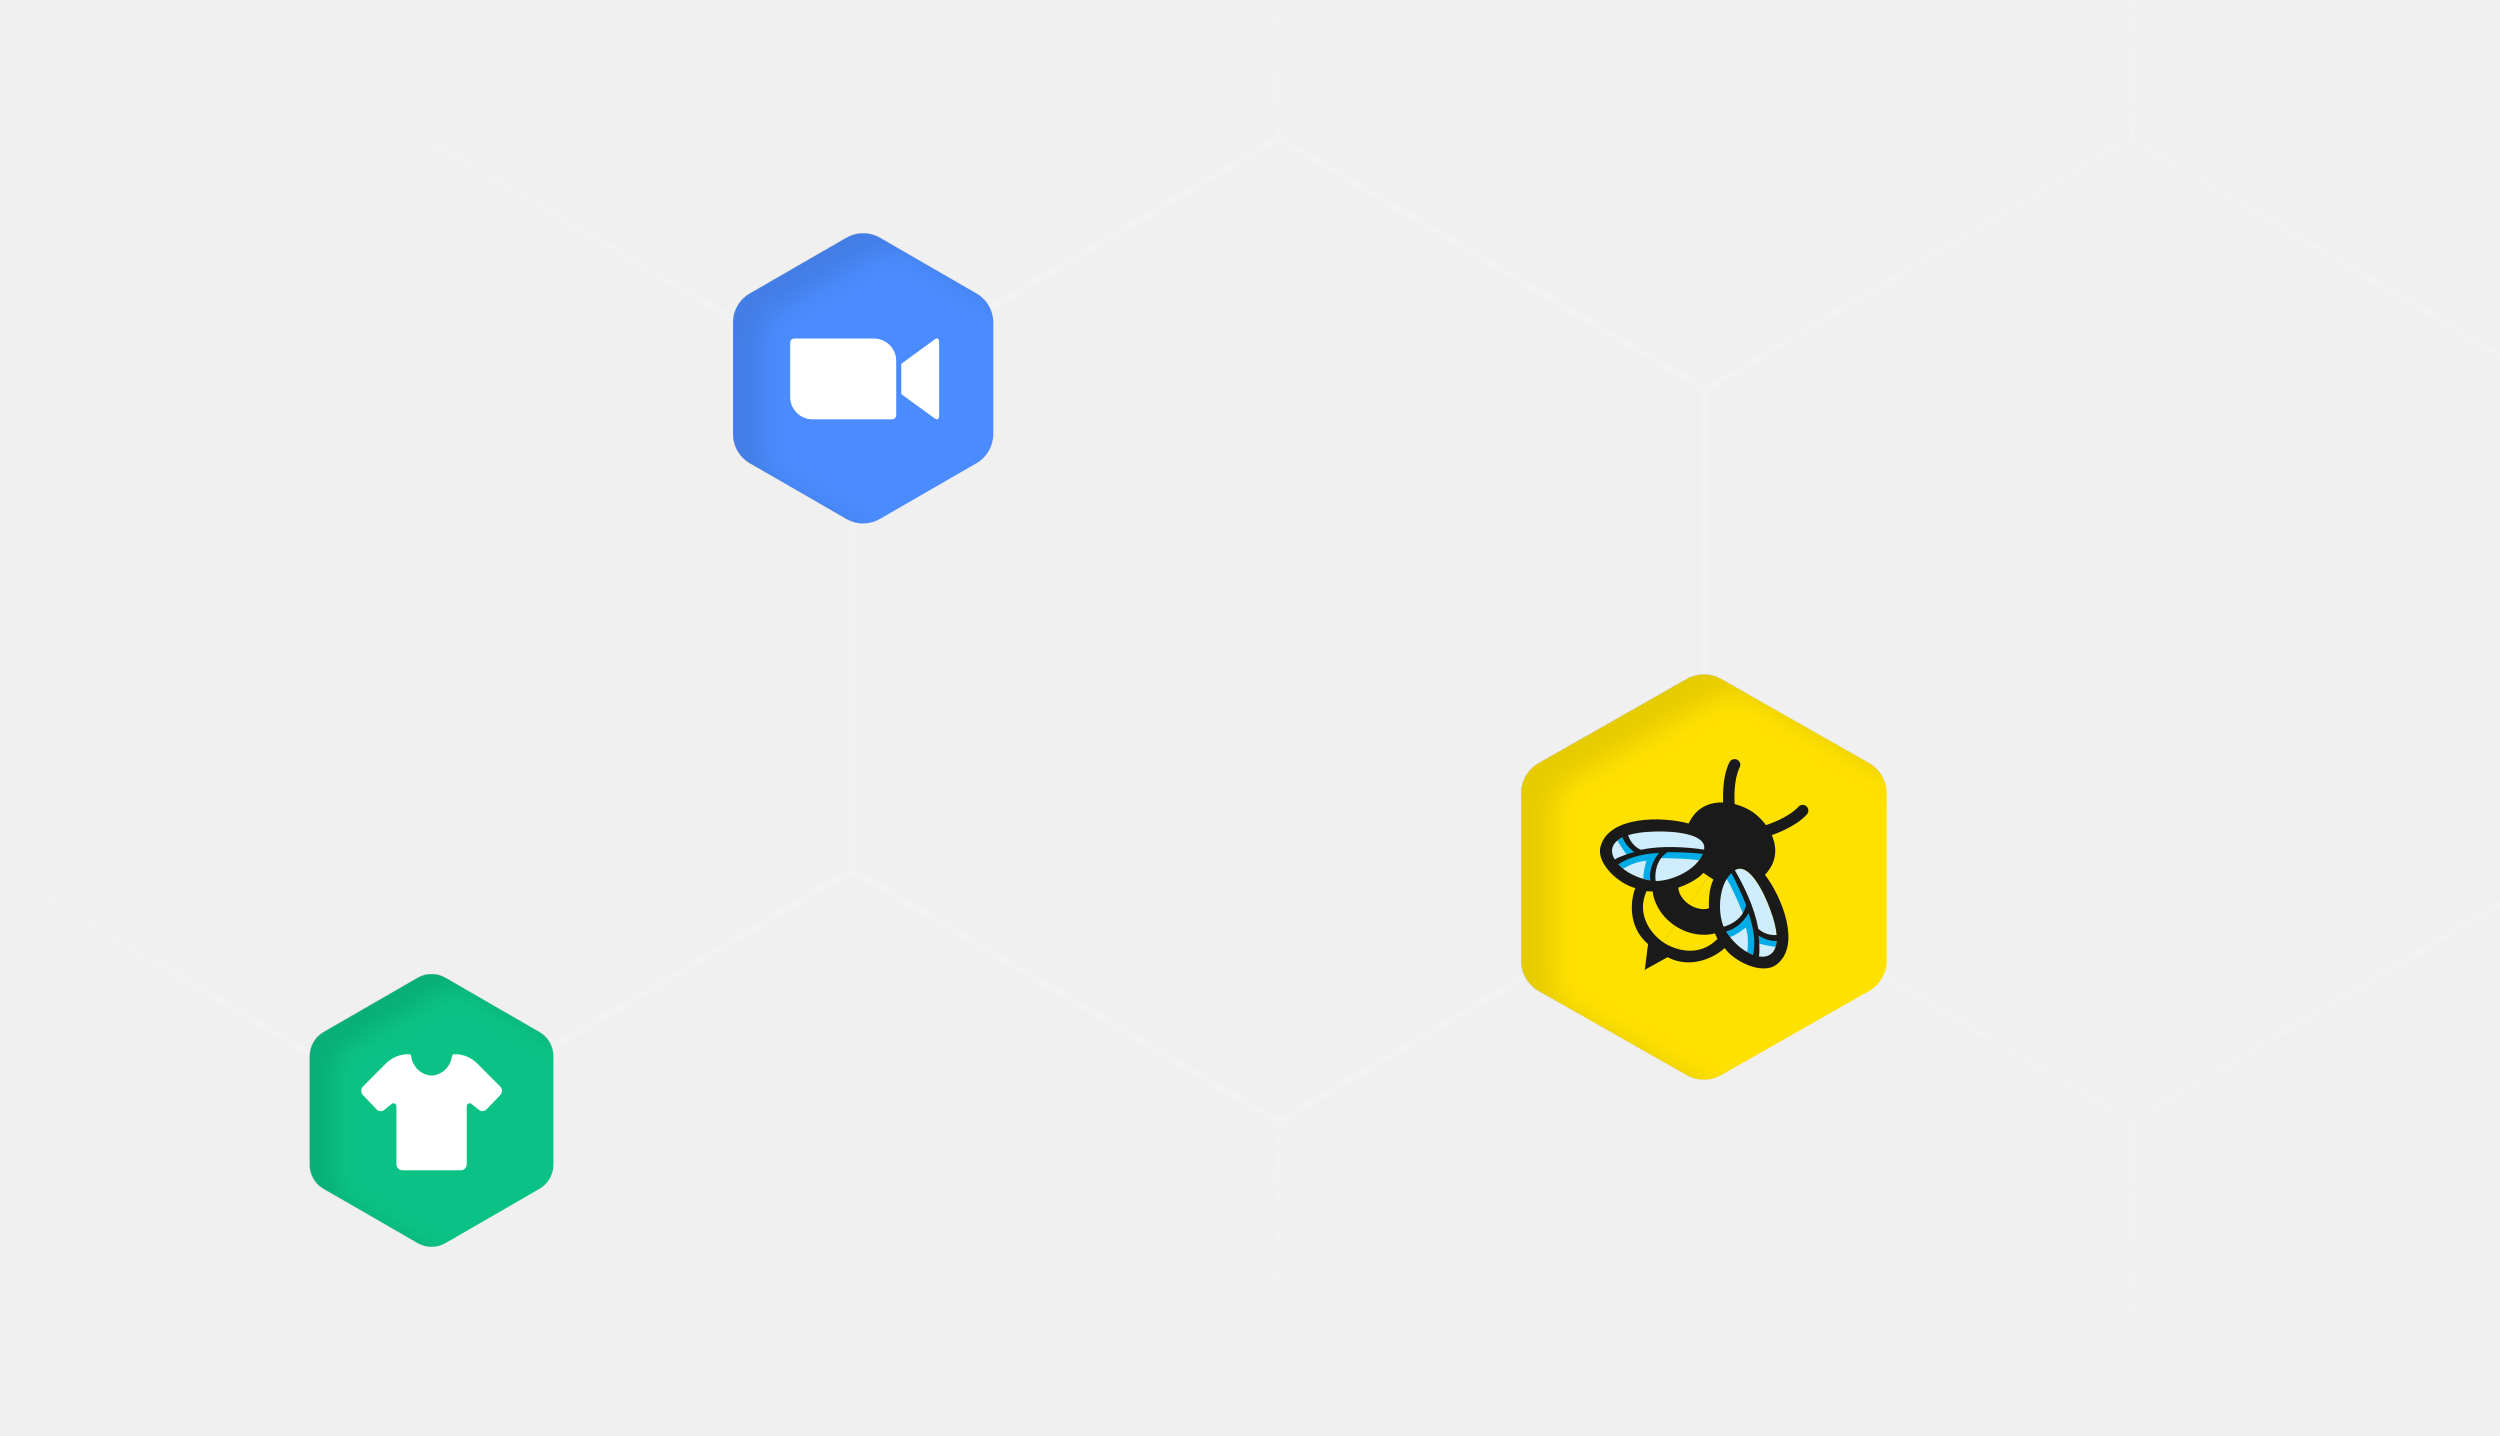
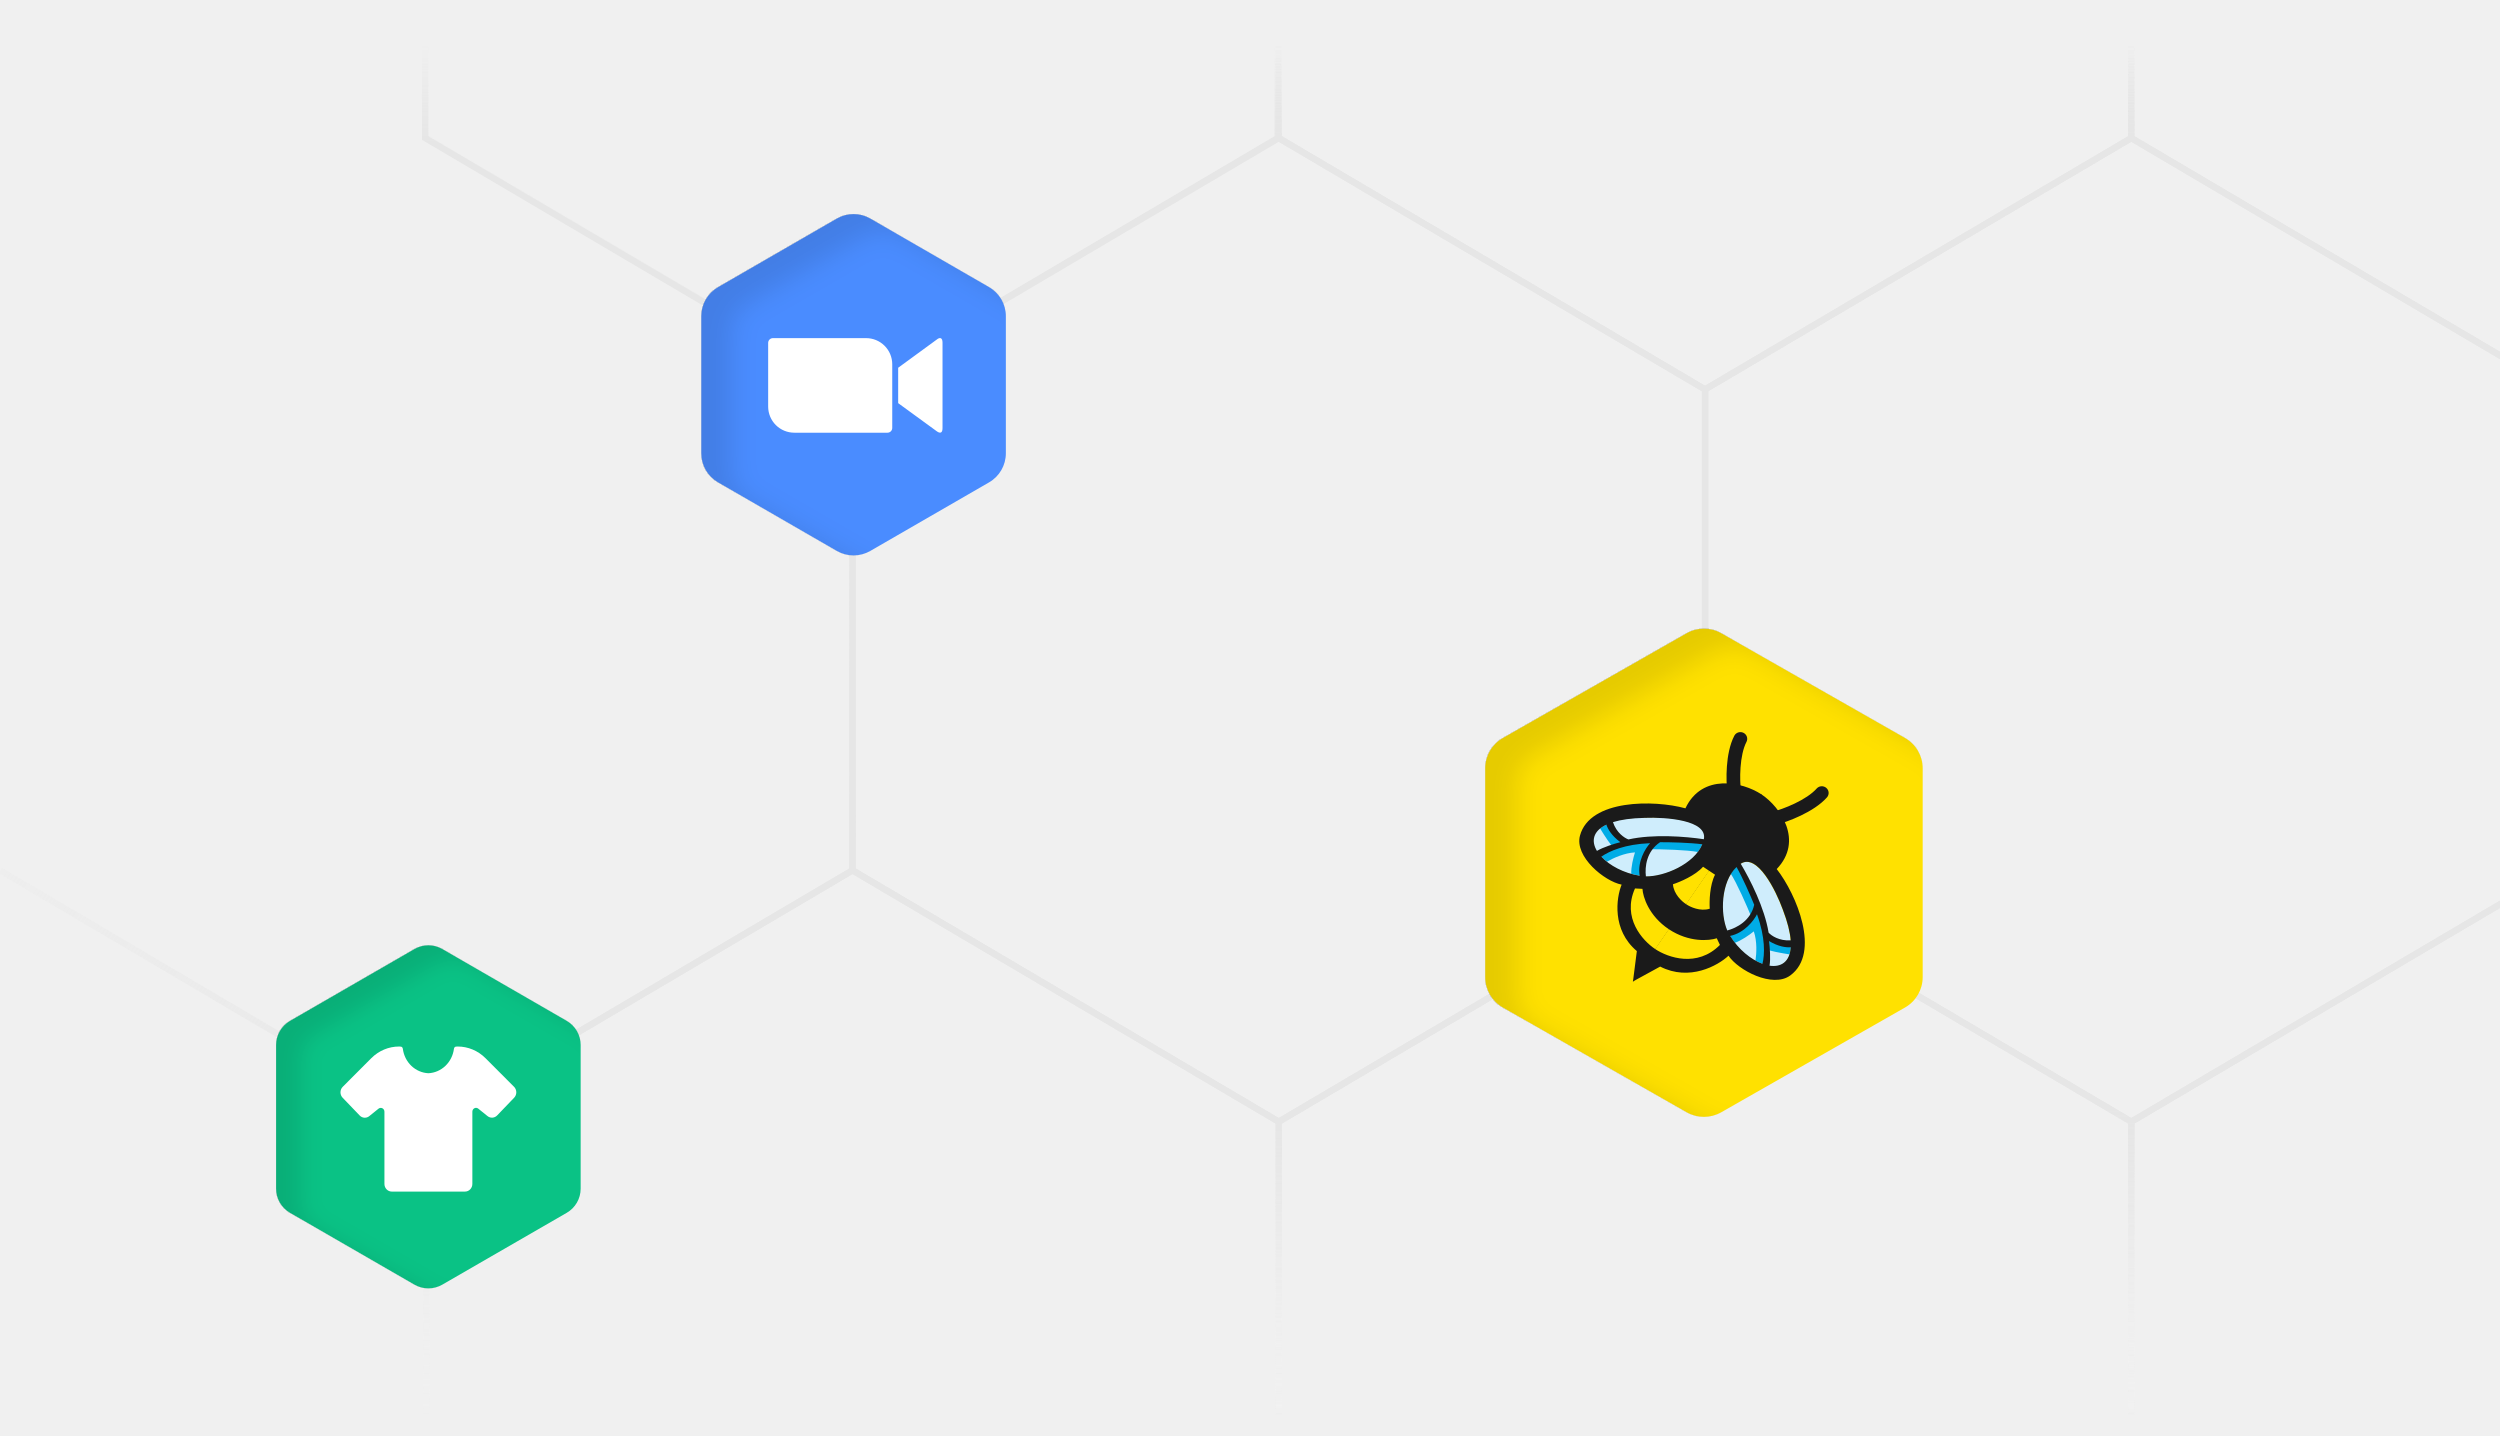
<svg xmlns="http://www.w3.org/2000/svg" width="782" height="449" viewBox="0 0 782 449" fill="none">
-   <g clip-path="url(#clip0_2194_4916)">
-     <path d="M133.333 43.179L266.667 121.812V272.239L133.333 350.872L0 272.239" stroke="url(#paint0_linear_2194_4916)" stroke-width="2" />
-     <path d="M533.333 121.812L666.667 43.179V-107.248L533.333 -185.88L400 -107.248V43.179L533.333 121.812Z" stroke="url(#paint1_linear_2194_4916)" stroke-width="2" />
-     <path d="M266.333 121.812L399.667 43.179V-107.248L266.333 -185.88L133 -107.248V43.179L266.333 121.812Z" stroke="url(#paint2_linear_2194_4916)" stroke-width="2" />
-     <path d="M800 121.812L933.333 43.179V-107.248L800 -185.881L666.667 -107.248V43.179L800 121.812Z" stroke="url(#paint3_linear_2194_4916)" stroke-width="2" />
-     <path d="M533.333 579.932L666.666 501.3V350.873L533.333 272.24L400 350.873V501.3L533.333 579.932Z" stroke="url(#paint4_linear_2194_4916)" stroke-width="2" />
-     <path d="M266.669 579.932L400.002 501.3V350.873L266.669 272.24L133.335 350.873V501.3L266.669 579.932Z" stroke="url(#paint5_linear_2194_4916)" stroke-width="2" />
-     <path d="M800 579.932L933.333 501.3V350.873L800 272.24L666.667 350.873V501.3L800 579.932Z" stroke="url(#paint6_linear_2194_4916)" stroke-width="2" />
-     <path d="M400 350.872L533.334 272.239V121.812L400 43.179L266.667 121.812V272.239L400 350.872Z" stroke="#F2F2F2" stroke-width="2" />
-     <g filter="url(#filter0_i_2194_4916)">
-       <path d="M264.755 74.379C268.001 72.505 271.999 72.505 275.245 74.379L305.458 91.823C308.704 93.696 310.703 97.159 310.703 100.907V135.794C310.703 139.542 308.704 143.005 305.458 144.879L275.245 162.323C271.999 164.196 268.001 164.196 264.755 162.323L234.542 144.879C231.296 143.005 229.297 139.542 229.297 135.794V100.907C229.297 97.159 231.296 93.696 234.542 91.823L264.755 74.379Z" fill="#4A8CFF" />
+   <g clip-path="url(#clip0_1480_6733)">
+     <path d="M133.333 43.179L266.667 121.812V272.239L133.333 350.872L0 272.239" stroke="url(#paint0_linear_1480_6733)" stroke-width="2" />
+     <path d="M533.333 121.812L666.667 43.179V-107.248L533.333 -185.88L400 -107.248V43.179L533.333 121.812Z" stroke="url(#paint1_linear_1480_6733)" stroke-width="2" />
+     <path d="M266.333 121.812L399.667 43.179V-107.248L266.333 -185.88L133 -107.248V43.179L266.333 121.812Z" stroke="url(#paint2_linear_1480_6733)" stroke-width="2" />
+     <path d="M800 121.812L933.333 43.179V-107.248L800 -185.881L666.667 -107.248V43.179L800 121.812Z" stroke="url(#paint3_linear_1480_6733)" stroke-width="2" />
+     <path d="M666.665 350.872L799.999 272.24V121.812L666.665 43.18L533.332 121.812V272.24L666.665 350.872Z" stroke="#E6E6E6" stroke-width="2" />
+     <path d="M533.333 579.932L666.666 501.3V350.873L533.333 272.24L400 350.873V501.3L533.333 579.932Z" stroke="url(#paint4_linear_1480_6733)" stroke-width="2" />
+     <path d="M266.669 579.932L400.002 501.3V350.873L266.669 272.24L133.335 350.873V501.3L266.669 579.932Z" stroke="url(#paint5_linear_1480_6733)" stroke-width="2" />
+     <path d="M800 579.932L933.333 501.3V350.873L800 272.24L666.667 350.873V501.3L800 579.932Z" stroke="url(#paint6_linear_1480_6733)" stroke-width="2" />
+     <path d="M400 350.872L533.334 272.239V121.812L400 43.179L266.667 121.812V272.239L400 350.872Z" stroke="#E6E6E6" stroke-width="2" />
+     <g filter="url(#filter0_i_1480_6733)">
+       <path d="M261.755 68.379C265.001 66.505 268.999 66.505 272.245 68.379L309.387 89.823C312.632 91.696 314.631 95.159 314.631 98.907V141.794C314.631 145.542 312.632 149.005 309.387 150.879L272.245 172.323C268.999 174.196 265.001 174.196 261.755 172.323L224.613 150.879C221.368 149.005 219.369 145.542 219.369 141.794V98.907C219.369 95.159 221.368 91.696 224.613 89.823L261.755 68.379Z" fill="#4A8CFF" />
    </g>
-     <path d="M247.167 107.149V124.218C247.175 126.069 247.919 127.841 249.234 129.144C250.549 130.447 252.327 131.175 254.178 131.168H279.058C279.395 131.17 279.718 131.038 279.957 130.801C280.196 130.565 280.332 130.243 280.335 129.907V112.839C280.326 110.987 279.582 109.216 278.267 107.912C276.952 106.609 275.174 105.881 273.323 105.888H248.45C248.283 105.887 248.117 105.918 247.962 105.98C247.807 106.043 247.666 106.135 247.547 106.252C247.427 106.369 247.332 106.509 247.267 106.663C247.202 106.817 247.168 106.982 247.167 107.149ZM281.918 113.807L292.19 106.304C293.082 105.564 293.774 105.75 293.774 107.088V129.969C293.774 131.491 292.928 131.306 292.19 130.751L281.918 123.264V113.807Z" fill="white" />
-     <g filter="url(#filter1_i_2194_4916)">
-       <path d="M130.637 305.87C133.337 304.311 136.663 304.311 139.363 305.87L168.742 322.831C171.442 324.39 173.105 327.271 173.105 330.389V364.312C173.105 367.43 171.442 370.311 168.742 371.87L139.363 388.831C136.663 390.39 133.337 390.39 130.637 388.831L101.258 371.87C98.558 370.311 96.895 367.43 96.895 364.312V330.389C96.895 327.271 98.558 324.39 101.258 322.831L130.637 305.87Z" fill="#0AC285" />
+     <path d="M240.28 107.243V127.216C240.29 129.383 241.16 131.456 242.699 132.981C244.238 134.507 246.319 135.358 248.485 135.35H277.6C277.993 135.352 278.372 135.197 278.652 134.921C278.932 134.644 279.091 134.268 279.093 133.874V113.901C279.083 111.734 278.213 109.661 276.674 108.136C275.136 106.61 273.054 105.759 270.888 105.767H241.782C241.587 105.765 241.393 105.802 241.211 105.875C241.03 105.948 240.864 106.056 240.725 106.193C240.585 106.33 240.474 106.493 240.398 106.673C240.321 106.854 240.281 107.047 240.28 107.243V107.243ZM280.947 115.034L292.967 106.253C294.011 105.388 294.82 105.605 294.82 107.171V133.946C294.82 135.728 293.831 135.512 292.967 134.862L280.947 126.101V115.034Z" fill="white" />
+     <g filter="url(#filter1_i_1480_6733)">
+       <path d="M129.637 296.87C132.337 295.311 135.663 295.311 138.363 296.87L177.268 319.331C179.968 320.89 181.631 323.771 181.631 326.889V371.812C181.631 374.93 179.968 377.811 177.268 379.37L138.363 401.831C135.663 403.39 132.337 403.39 129.637 401.831L90.732 379.37C88.032 377.811 86.369 374.93 86.369 371.812V326.889C86.369 323.771 88.032 320.89 90.732 319.331L129.637 296.87Z" fill="#0AC285" />
    </g>
-     <path d="M156.466 339.863L156.454 339.85L149.303 332.683C147.426 330.797 144.919 329.745 142.312 329.751C142.128 329.804 141.519 329.615 141.395 330.324C141.185 331.962 140.43 333.471 139.262 334.588C138.093 335.706 136.586 336.36 135.001 336.437C133.417 336.361 131.909 335.706 130.74 334.589C129.571 333.472 128.816 331.962 128.606 330.324C128.483 329.617 127.873 329.804 127.689 329.751C125.082 329.746 122.576 330.797 120.7 332.683L113.536 339.863C113.193 340.221 113 340.707 113 341.214C113 341.72 113.193 342.206 113.536 342.565L117.797 347.005C118.114 347.341 118.541 347.542 118.993 347.568C119.444 347.594 119.889 347.443 120.24 347.144L122.522 345.304C122.659 345.194 122.822 345.127 122.993 345.109C123.164 345.091 123.337 345.124 123.491 345.204C123.645 345.284 123.775 345.407 123.865 345.56C123.955 345.713 124.002 345.889 124 346.068V364.14C124 364.647 124.193 365.133 124.537 365.491C124.881 365.849 125.347 366.051 125.834 366.051H144.169C144.655 366.051 145.122 365.849 145.465 365.491C145.809 365.133 146.002 364.647 146.002 364.14V346.061C146.001 345.881 146.048 345.705 146.138 345.552C146.228 345.399 146.357 345.276 146.512 345.196C146.666 345.117 146.838 345.084 147.01 345.101C147.181 345.119 147.344 345.187 147.48 345.297L149.737 347.113C150.089 347.418 150.536 347.575 150.993 347.553C151.449 347.532 151.882 347.333 152.205 346.997L156.466 342.557C156.808 342.199 157 341.715 157 341.21C157 340.705 156.808 340.221 156.466 339.863Z" fill="white" />
-     <g filter="url(#filter2_i_2194_4916)">
-       <path d="M527.595 212.424C530.946 210.518 535.054 210.518 538.405 212.424L584.627 238.706C588.046 240.65 590.158 244.28 590.158 248.213V300.489C590.158 304.421 588.046 308.051 584.627 309.995L538.405 336.277C535.054 338.183 530.946 338.183 527.595 336.277L481.373 309.995C477.954 308.051 475.842 304.421 475.842 300.489V248.213C475.842 244.28 477.954 240.65 481.373 238.706L527.595 212.424Z" fill="#FFE100" />
+     <path d="M160.833 339.991L160.817 339.974L151.879 331.016C149.533 328.658 146.399 327.344 143.14 327.351C142.91 327.418 142.149 327.181 141.994 328.067C141.732 330.115 140.788 332.001 139.327 333.398C137.867 334.795 135.982 335.613 134.002 335.709C132.021 335.613 130.136 334.795 128.675 333.399C127.214 332.002 126.27 330.115 126.008 328.067C125.854 327.183 125.091 327.418 124.862 327.351C121.603 327.344 118.47 328.659 116.125 331.016L107.171 339.991C106.741 340.439 106.5 341.046 106.5 341.68C106.5 342.313 106.741 342.92 107.171 343.368L112.497 348.918C112.893 349.339 113.426 349.59 113.991 349.622C114.556 349.655 115.112 349.466 115.55 349.092L118.403 346.793C118.573 346.655 118.777 346.571 118.991 346.549C119.205 346.527 119.421 346.568 119.614 346.667C119.807 346.767 119.969 346.921 120.081 347.112C120.194 347.303 120.252 347.524 120.25 347.748V370.337C120.25 370.971 120.492 371.578 120.922 372.026C121.352 372.474 121.934 372.726 122.542 372.726H145.461C146.069 372.726 146.652 372.474 147.082 372.026C147.512 371.578 147.753 370.971 147.753 370.337V347.738C147.751 347.514 147.81 347.294 147.922 347.103C148.035 346.912 148.197 346.757 148.39 346.658C148.582 346.558 148.798 346.517 149.012 346.539C149.226 346.561 149.43 346.646 149.6 346.783L152.422 349.054C152.861 349.435 153.421 349.631 153.991 349.604C154.562 349.577 155.102 349.329 155.507 348.909L160.833 343.358C161.26 342.911 161.5 342.306 161.5 341.675C161.5 341.044 161.26 340.439 160.833 339.991V339.991Z" fill="white" />
+     <g filter="url(#filter2_i_1480_6733)">
+       <path d="M527.584 198.087C530.941 196.174 535.059 196.174 538.416 198.087L595.896 230.853C599.309 232.799 601.416 236.426 601.416 240.354V305.646C601.416 309.575 599.309 313.201 595.896 315.147L538.416 347.913C535.059 349.826 530.941 349.826 527.584 347.913L470.104 315.147C466.691 313.201 464.584 309.575 464.584 305.646V240.354C464.584 236.426 466.691 232.799 470.104 230.853L527.584 198.087Z" fill="#FFE100" />
    </g>
-     <path d="M514.52 303.312L548.092 253.932" stroke="#191919" stroke-width="0.137" stroke-linecap="round" />
-     <path fill-rule="evenodd" clip-rule="evenodd" d="M543.396 237.643C544.275 238.09 544.623 239.161 544.173 240.035C543.285 241.761 542.804 244.235 542.62 246.779C542.439 249.29 542.56 251.666 542.745 253.064C542.875 254.037 542.186 254.93 541.207 255.059C540.228 255.187 539.329 254.502 539.2 253.529C538.982 251.884 538.855 249.267 539.053 246.523C539.249 243.813 539.775 240.774 540.989 238.415C541.439 237.541 542.517 237.195 543.396 237.643Z" fill="#1A1A1A" />
-     <path d="M533.246 265.747C534.336 260.596 523.253 259.755 517.574 259.979C495.189 260.458 504.546 274.103 516.94 275.625C522.04 276.251 531.883 272.186 533.246 265.747Z" fill="#CFEDFC" />
-     <path d="M505.908 262.92C506.527 262.413 507.33 261.954 508.337 261.56L508.651 262.541L510.25 264.554L512.592 266.665L514.391 266.399L523.384 265.472L532.837 266.478C532.54 267.421 532.058 268.307 531.439 269.128C528.641 268.571 522.109 268.406 518.562 268.399C517.612 269.508 517.269 273.279 517.194 275.531C517.118 275.524 517.042 275.516 516.967 275.507C515.971 275.384 514.996 275.183 514.055 274.915C513.968 273.154 514.579 270.636 515.023 269.238C512.242 269.389 509.301 270.755 507.678 271.706C506.93 271.109 506.282 270.472 505.756 269.815L509.361 267.845C508.805 267.564 507.046 264.806 505.908 262.92Z" fill="#00ACE6" />
-     <path d="M531.15 271.905L534.39 274.084L519.75 295.619L516.232 293.254L513.53 289.292L512.177 282.751L514.6 277.004L520.415 278.768L531.15 271.905Z" fill="#FFE100" />
-     <path fill-rule="evenodd" clip-rule="evenodd" d="M565.041 252.193C564.296 251.549 563.167 251.627 562.519 252.368C561.24 253.83 559.109 255.196 556.804 256.313C554.529 257.416 552.266 258.19 550.892 258.54C549.936 258.783 549.359 259.752 549.604 260.703C549.849 261.654 550.823 262.227 551.78 261.984C553.396 261.573 555.885 260.714 558.371 259.509C560.828 258.318 563.468 256.701 565.217 254.701C565.865 253.96 565.786 252.838 565.041 252.193Z" fill="#1A1A1A" />
-     <path d="M542.572 272.266C546.928 269.37 551.793 279.185 553.682 284.454C561.497 305.08 545.44 301.566 539.462 290.806C537.002 286.378 537.126 275.887 542.572 272.266Z" fill="#CFEDFC" />
-     <path d="M555.421 296.196C555.664 295.433 555.794 294.516 555.786 293.436L554.749 293.512L552.264 292.784L549.409 291.403L548.985 289.636L546.488 280.954L542.007 272.569C541.235 273.197 540.584 273.975 540.046 274.856C541.616 277.241 544.215 283.233 545.549 286.519C544.865 287.814 541.459 289.544 539.376 290.455C539.412 290.524 539.448 290.591 539.484 290.657C539.972 291.534 540.526 292.363 541.129 293.135C542.812 292.556 544.943 291.047 546.087 290.112C546.987 292.746 546.808 295.984 546.523 297.844C547.362 298.313 548.202 298.676 549.015 298.917L549.512 294.839C549.983 295.249 553.227 295.847 555.421 296.196Z" fill="#00ACE6" />
-     <path d="M537.631 276.263L534.391 274.085L519.75 295.62L523.268 297.985L527.972 299.002L534.581 297.813L539.04 293.436L535.227 288.727L537.631 276.263Z" fill="#FFE100" />
-     <path fill-rule="evenodd" clip-rule="evenodd" d="M548.093 253.911C543.098 250.561 532.547 248.29 528.208 257.593C520.041 255.321 503.208 255.161 500.643 264.807C499.17 270.348 507.012 276.867 511.531 277.759C510.124 281.283 508.951 289.729 515.51 295.318L514.498 303.343L514.494 303.348L514.497 303.346L514.497 303.348L514.499 303.345L521.608 299.416C529.269 303.386 536.712 299.155 539.477 296.544C541.994 300.382 550.999 305.189 555.62 301.765C563.666 295.803 557.244 280.33 552.081 273.64C559.151 266.162 553.084 257.264 548.094 253.909L548.093 253.911ZM534.395 274.087L534.394 274.088L532.82 273.03C530.822 275.334 526.741 277.078 524.95 277.662C525.131 280.242 527.3 282.233 528.375 282.915L528.376 282.913C529.404 283.649 532.082 284.922 534.566 284.125C534.444 282.255 534.551 277.839 535.956 275.136L534.395 274.087ZM523.884 289.548L523.883 289.549C518.625 286.014 517.089 280.959 516.978 278.873L515.027 278.768C511.585 286.525 516.971 292.539 520.304 294.787L520.305 294.785C523.638 297.026 531.269 299.769 537.233 293.695L536.407 291.933C534.421 292.607 529.138 293.074 523.884 289.548ZM517.594 260.112C523.172 259.893 534.049 260.716 533.028 265.759C528.177 265.027 519.779 264.353 513.312 265.815C512.286 265.452 510.176 264.054 509.265 261.243C511.311 260.599 514.048 260.188 517.594 260.112ZM521.581 266.547C524.197 266.541 529.237 266.653 532.62 267.09C530.483 272.324 522.687 275.658 517.876 275.576C517.574 273.024 518.03 268.958 521.581 266.547ZM518.976 266.807C517.694 268.227 515.606 271.716 516.255 275.413C512.117 274.743 508.395 272.727 506.228 270.369C508.253 268.913 512.399 267.057 518.976 266.807ZM511.2 266.541C509.615 266.947 506.702 267.856 505.076 268.844C503.563 266.302 503.97 263.62 507.554 261.907C507.908 263.058 508.908 264.837 511.2 266.541ZM553.685 284.373C551.811 279.144 546.989 269.413 542.664 272.235C545.154 276.439 548.914 283.937 549.959 290.45C550.68 291.261 552.771 292.688 555.734 292.48C555.572 290.353 554.936 287.674 553.685 284.373ZM546.194 283.092C545.226 280.676 543.242 276.066 541.574 273.107C537.486 277.03 537.28 285.467 539.15 289.875C541.644 289.203 545.268 287.267 546.194 283.092ZM546.922 285.593C546.075 287.305 543.598 290.532 539.906 291.311C542.074 294.88 545.341 297.563 548.349 298.684C548.953 296.272 549.14 291.755 546.922 285.593ZM550.069 292.67C550.28 294.284 550.518 297.31 550.202 299.179C553.137 299.628 555.488 298.253 555.751 294.307C554.545 294.41 552.513 294.149 550.069 292.67Z" fill="#1A1A1A" />
+     <path d="M510.819 306.957L550.986 248.511" stroke="#191919" stroke-width="0.137" stroke-linecap="round" />
+     <path fill-rule="evenodd" clip-rule="evenodd" d="M545.368 229.232C546.419 229.761 546.836 231.029 546.297 232.063C545.235 234.105 544.66 237.035 544.44 240.045C544.223 243.017 544.367 245.829 544.59 247.484C544.744 248.636 543.92 249.693 542.749 249.845C541.578 249.997 540.503 249.186 540.348 248.034C540.087 246.087 539.935 242.989 540.172 239.743C540.407 236.535 541.036 232.938 542.489 230.145C543.027 229.111 544.316 228.702 545.368 229.232Z" fill="#1A1A1A" />
+     <path d="M533.224 262.496C534.529 256.399 521.268 255.404 514.474 255.669C487.692 256.235 498.887 272.386 513.715 274.187C519.817 274.928 531.593 270.117 533.224 262.496Z" fill="#CFEDFC" />
+     <path d="M500.516 259.149C501.256 258.549 502.217 258.006 503.422 257.54L503.798 258.701L505.71 261.084L508.512 263.582L510.665 263.268L521.424 262.171L532.734 263.361C532.379 264.477 531.803 265.525 531.062 266.497C527.715 265.838 519.9 265.642 515.655 265.634C514.519 266.947 514.108 271.41 514.019 274.076C513.927 274.067 513.837 274.058 513.747 274.047C512.556 273.902 511.388 273.663 510.263 273.347C510.159 271.263 510.89 268.282 511.422 266.628C508.094 266.806 504.575 268.423 502.634 269.549C501.739 268.842 500.963 268.088 500.334 267.31L504.647 264.979C503.982 264.646 501.878 261.382 500.516 259.149Z" fill="#00ACE6" />
+     <path d="M530.717 269.785L534.593 272.363L517.077 297.851L512.868 295.052L509.636 290.363L508.017 282.621L510.916 275.819L517.873 277.907L530.717 269.785Z" fill="#FFE100" />
+     <path fill-rule="evenodd" clip-rule="evenodd" d="M571.264 246.453C570.373 245.691 569.022 245.783 568.247 246.66C566.716 248.391 564.167 250.007 561.409 251.33C558.687 252.635 555.981 253.551 554.337 253.965C553.192 254.253 552.502 255.399 552.795 256.525C553.089 257.651 554.254 258.33 555.398 258.042C557.332 257.555 560.31 256.538 563.285 255.112C566.223 253.703 569.382 251.788 571.475 249.422C572.25 248.545 572.156 247.216 571.264 246.453Z" fill="#1A1A1A" />
+     <path d="M544.382 270.211C549.594 266.783 555.415 278.4 557.674 284.637C567.025 309.05 547.813 304.891 540.661 292.155C537.718 286.914 537.867 274.496 544.382 270.211Z" fill="#CFEDFC" />
+     <path d="M559.755 298.534C560.046 297.631 560.202 296.547 560.192 295.267L558.951 295.357L555.978 294.496L552.562 292.862L552.054 290.771L549.067 280.495L543.706 270.57C542.782 271.314 542.004 272.234 541.36 273.277C543.238 276.099 546.348 283.192 547.945 287.081C547.126 288.614 543.051 290.661 540.559 291.74C540.601 291.821 540.644 291.901 540.688 291.978C541.271 293.017 541.934 293.998 542.656 294.911C544.669 294.226 547.219 292.441 548.588 291.334C549.664 294.452 549.45 298.284 549.109 300.485C550.114 301.041 551.119 301.47 552.091 301.755L552.685 296.928C553.25 297.414 557.13 298.121 559.755 298.534Z" fill="#00ACE6" />
+     <path d="M538.471 274.942L534.594 272.364L517.078 297.853L521.287 300.652L526.915 301.855L534.821 300.448L540.157 295.267L535.595 289.694L538.471 274.942Z" fill="#FFE100" />
+     <path fill-rule="evenodd" clip-rule="evenodd" d="M550.988 248.486C545.012 244.522 532.389 241.834 527.197 252.845C517.426 250.155 497.286 249.966 494.217 261.383C492.455 267.941 501.838 275.657 507.244 276.713C505.561 280.884 504.157 290.88 512.005 297.496L510.793 306.994L510.789 307L510.793 306.998L510.793 307L510.795 306.997L519.301 302.346C528.465 307.044 537.372 302.038 540.679 298.947C543.69 303.489 554.465 309.179 559.994 305.126C569.62 298.07 561.936 279.755 555.758 271.838C564.218 262.987 556.958 252.455 550.989 248.485L550.988 248.486ZM534.599 272.367L534.598 272.368L532.715 271.116C530.324 273.843 525.442 275.907 523.299 276.598C523.516 279.651 526.111 282.008 527.396 282.815L527.398 282.813C528.628 283.685 531.832 285.191 534.804 284.247C534.658 282.034 534.785 276.807 536.467 273.609L534.599 272.367ZM522.023 290.666L522.022 290.668C515.731 286.484 513.894 280.5 513.761 278.032L511.426 277.907C507.308 287.089 513.752 294.207 517.74 296.866L517.742 296.865C521.729 299.517 530.859 302.764 537.994 295.574L537.006 293.489C534.63 294.287 528.309 294.839 522.023 290.666ZM514.498 255.826C521.172 255.566 534.185 256.541 532.964 262.509C527.16 261.644 517.112 260.845 509.374 262.576C508.148 262.147 505.622 260.492 504.533 257.164C506.981 256.403 510.255 255.916 514.498 255.826ZM519.268 263.443C522.397 263.435 528.428 263.568 532.476 264.085C529.919 270.281 520.591 274.226 514.836 274.129C514.474 271.108 515.019 266.296 519.268 263.443ZM516.152 263.751C514.618 265.431 512.119 269.56 512.895 273.936C507.945 273.142 503.492 270.757 500.899 267.967C503.322 266.243 508.283 264.046 516.152 263.751ZM506.847 263.435C504.951 263.916 501.466 264.992 499.521 266.161C497.711 263.153 498.197 259.978 502.486 257.951C502.909 259.313 504.106 261.418 506.847 263.435ZM557.678 284.542C555.436 278.352 549.667 266.835 544.493 270.174C547.472 275.15 551.969 284.025 553.22 291.734C554.082 292.694 556.584 294.383 560.129 294.137C559.935 291.619 559.175 288.448 557.678 284.542ZM548.716 283.025C547.557 280.165 545.184 274.709 543.188 271.207C538.297 275.85 538.051 285.836 540.287 291.053C543.272 290.258 547.608 287.967 548.716 283.025ZM549.587 285.985C548.573 288.011 545.61 291.831 541.192 292.753C543.786 296.977 547.695 300.153 551.294 301.48C552.017 298.625 552.24 293.278 549.587 285.985ZM553.352 294.361C553.604 296.271 553.889 299.854 553.51 302.065C557.023 302.596 559.836 300.97 560.15 296.299C558.707 296.42 556.276 296.112 553.352 294.361Z" fill="#1A1A1A" />
  </g>
  <defs>
-     <filter id="filter0_i_2194_4916" x="229.297" y="72.973" width="89.273" height="95.999" filterUnits="userSpaceOnUse" color-interpolation-filters="sRGB">
+     <filter id="filter0_i_1480_6733" x="219.369" y="66.973" width="103.13" height="111.999" filterUnits="userSpaceOnUse" color-interpolation-filters="sRGB">
      <feFlood flood-opacity="0" result="BackgroundImageFix" />
      <feBlend mode="normal" in="SourceGraphic" in2="BackgroundImageFix" result="shape" />
      <feColorMatrix in="SourceAlpha" type="matrix" values="0 0 0 0 0 0 0 0 0 0 0 0 0 0 0 0 0 0 127 0" result="hardAlpha" />
      <feOffset dx="9.178" dy="5.245" />
      <feGaussianBlur stdDeviation="3.934" />
      <feComposite in2="hardAlpha" operator="arithmetic" k2="-1" k3="1" />
      <feColorMatrix type="matrix" values="0 0 0 0 0 0 0 0 0 0 0 0 0 0 0 0 0 0 0.1 0" />
-       <feBlend mode="normal" in2="shape" result="effect1_innerShadow_2194_4916" />
+       <feBlend mode="normal" in2="shape" result="effect1_innerShadow_1480_6733" />
    </filter>
-     <filter id="filter1_i_2194_4916" x="96.895" y="304.701" width="82.755" height="89.663" filterUnits="userSpaceOnUse" color-interpolation-filters="sRGB">
+     <filter id="filter1_i_1480_6733" x="86.369" y="295.701" width="101.808" height="111.663" filterUnits="userSpaceOnUse" color-interpolation-filters="sRGB">
      <feFlood flood-opacity="0" result="BackgroundImageFix" />
      <feBlend mode="normal" in="SourceGraphic" in2="BackgroundImageFix" result="shape" />
      <feColorMatrix in="SourceAlpha" type="matrix" values="0 0 0 0 0 0 0 0 0 0 0 0 0 0 0 0 0 0 127 0" result="hardAlpha" />
      <feOffset dx="7.636" dy="4.363" />
      <feGaussianBlur stdDeviation="3.272" />
      <feComposite in2="hardAlpha" operator="arithmetic" k2="-1" k3="1" />
      <feColorMatrix type="matrix" values="0 0 0 0 0 0 0 0 0 0 0 0 0 0 0 0 0 0 0.1 0" />
-       <feBlend mode="normal" in2="shape" result="effect1_innerShadow_2194_4916" />
+       <feBlend mode="normal" in2="shape" result="effect1_innerShadow_1480_6733" />
    </filter>
-     <filter id="filter2_i_2194_4916" x="475.842" y="210.995" width="122.517" height="132.179" filterUnits="userSpaceOnUse" color-interpolation-filters="sRGB">
+     <filter id="filter2_i_1480_6733" x="464.584" y="196.652" width="145.034" height="158.164" filterUnits="userSpaceOnUse" color-interpolation-filters="sRGB">
      <feFlood flood-opacity="0" result="BackgroundImageFix" />
      <feBlend mode="normal" in="SourceGraphic" in2="BackgroundImageFix" result="shape" />
      <feColorMatrix in="SourceAlpha" type="matrix" values="0 0 0 0 0 0 0 0 0 0 0 0 0 0 0 0 0 0 127 0" result="hardAlpha" />
      <feOffset dx="9.569" dy="5.468" />
      <feGaussianBlur stdDeviation="4.101" />
      <feComposite in2="hardAlpha" operator="arithmetic" k2="-1" k3="1" />
      <feColorMatrix type="matrix" values="0 0 0 0 0 0 0 0 0 0 0 0 0 0 0 0 0 0 0.1 0" />
-       <feBlend mode="normal" in2="shape" result="effect1_innerShadow_2194_4916" />
+       <feBlend mode="normal" in2="shape" result="effect1_innerShadow_1480_6733" />
    </filter>
-     <linearGradient id="paint0_linear_2194_4916" x1="267" y1="269.851" x2="119" y2="125.351" gradientUnits="userSpaceOnUse">
-       <stop stop-color="#F2F2F2" />
-       <stop offset="0.461" stop-color="#F2F2F2" />
+     <linearGradient id="paint0_linear_1480_6733" x1="267" y1="269.851" x2="43" y2="115" gradientUnits="userSpaceOnUse">
+       <stop stop-color="#E6E6E6" />
+       <stop offset="1" stop-color="#E6E6E6" stop-opacity="0" />
+     </linearGradient>
+     <linearGradient id="paint1_linear_1480_6733" x1="533.333" y1="44.5" x2="533.333" y2="14" gradientUnits="userSpaceOnUse">
+       <stop stop-color="#E6E6E6" />
+       <stop offset="0" stop-color="#E6E6E6" />
+       <stop offset="1" stop-color="#E5E5E5" stop-opacity="0" />
+     </linearGradient>
+     <linearGradient id="paint2_linear_1480_6733" x1="266.333" y1="44.5" x2="266.333" y2="14" gradientUnits="userSpaceOnUse">
+       <stop stop-color="#E6E6E6" />
+       <stop offset="0" stop-color="#E6E6E6" />
+       <stop offset="1" stop-color="#E5E5E5" stop-opacity="0" />
+     </linearGradient>
+     <linearGradient id="paint3_linear_1480_6733" x1="800" y1="44.5" x2="800" y2="14" gradientUnits="userSpaceOnUse">
+       <stop stop-color="#E6E6E6" />
+       <stop offset="0" stop-color="#E6E6E6" />
+       <stop offset="1" stop-color="#E5E5E5" stop-opacity="0" />
+     </linearGradient>
+     <linearGradient id="paint4_linear_1480_6733" x1="533.333" y1="272.35" x2="533.332" y2="443.85" gradientUnits="userSpaceOnUse">
+       <stop offset="0.438" stop-color="#E6E6E6" />
      <stop offset="1" stop-color="#F2F2F2" stop-opacity="0" />
+       <stop offset="1" stop-color="#E5E5E5" stop-opacity="0" />
    </linearGradient>
-     <linearGradient id="paint1_linear_2194_4916" x1="533.333" y1="121.812" x2="533.333" y2="-31.649" gradientUnits="userSpaceOnUse">
-       <stop stop-color="#F2F2F2" />
+     <linearGradient id="paint5_linear_1480_6733" x1="266.668" y1="272.35" x2="266.668" y2="443.85" gradientUnits="userSpaceOnUse">
+       <stop offset="0.452" stop-color="#E6E6E6" />
      <stop offset="1" stop-color="#F2F2F2" stop-opacity="0" />
+       <stop offset="1" stop-color="#E5E5E5" stop-opacity="0" />
    </linearGradient>
-     <linearGradient id="paint2_linear_2194_4916" x1="266.333" y1="121.812" x2="266.333" y2="-31.649" gradientUnits="userSpaceOnUse">
-       <stop stop-color="#F2F2F2" />
+     <linearGradient id="paint6_linear_1480_6733" x1="799.999" y1="272.35" x2="799.999" y2="443.85" gradientUnits="userSpaceOnUse">
+       <stop offset="0.46" stop-color="#E6E6E6" />
      <stop offset="1" stop-color="#F2F2F2" stop-opacity="0" />
+       <stop offset="1" stop-color="#E5E5E5" stop-opacity="0" />
    </linearGradient>
-     <linearGradient id="paint3_linear_2194_4916" x1="800" y1="121.812" x2="800" y2="-31.65" gradientUnits="userSpaceOnUse">
-       <stop stop-color="#F2F2F2" />
-       <stop offset="1" stop-color="#F2F2F2" stop-opacity="0" />
-     </linearGradient>
-     <linearGradient id="paint4_linear_2194_4916" x1="533.333" y1="272.35" x2="533.332" y2="443.85" gradientUnits="userSpaceOnUse">
-       <stop stop-color="#F2F2F2" />
-       <stop offset="1" stop-color="#F2F2F2" stop-opacity="0" />
-     </linearGradient>
-     <linearGradient id="paint5_linear_2194_4916" x1="266.668" y1="272.35" x2="266.668" y2="443.85" gradientUnits="userSpaceOnUse">
-       <stop stop-color="#F2F2F2" />
-       <stop offset="1" stop-color="#F2F2F2" stop-opacity="0" />
-     </linearGradient>
-     <linearGradient id="paint6_linear_2194_4916" x1="799.999" y1="272.35" x2="799.999" y2="443.85" gradientUnits="userSpaceOnUse">
-       <stop stop-color="#F2F2F2" />
-       <stop offset="1" stop-color="#F2F2F2" stop-opacity="0" />
-     </linearGradient>
-     <clipPath id="clip0_2194_4916">
+     <clipPath id="clip0_1480_6733">
      <rect width="782" height="449" fill="white" />
    </clipPath>
  </defs>
</svg>
